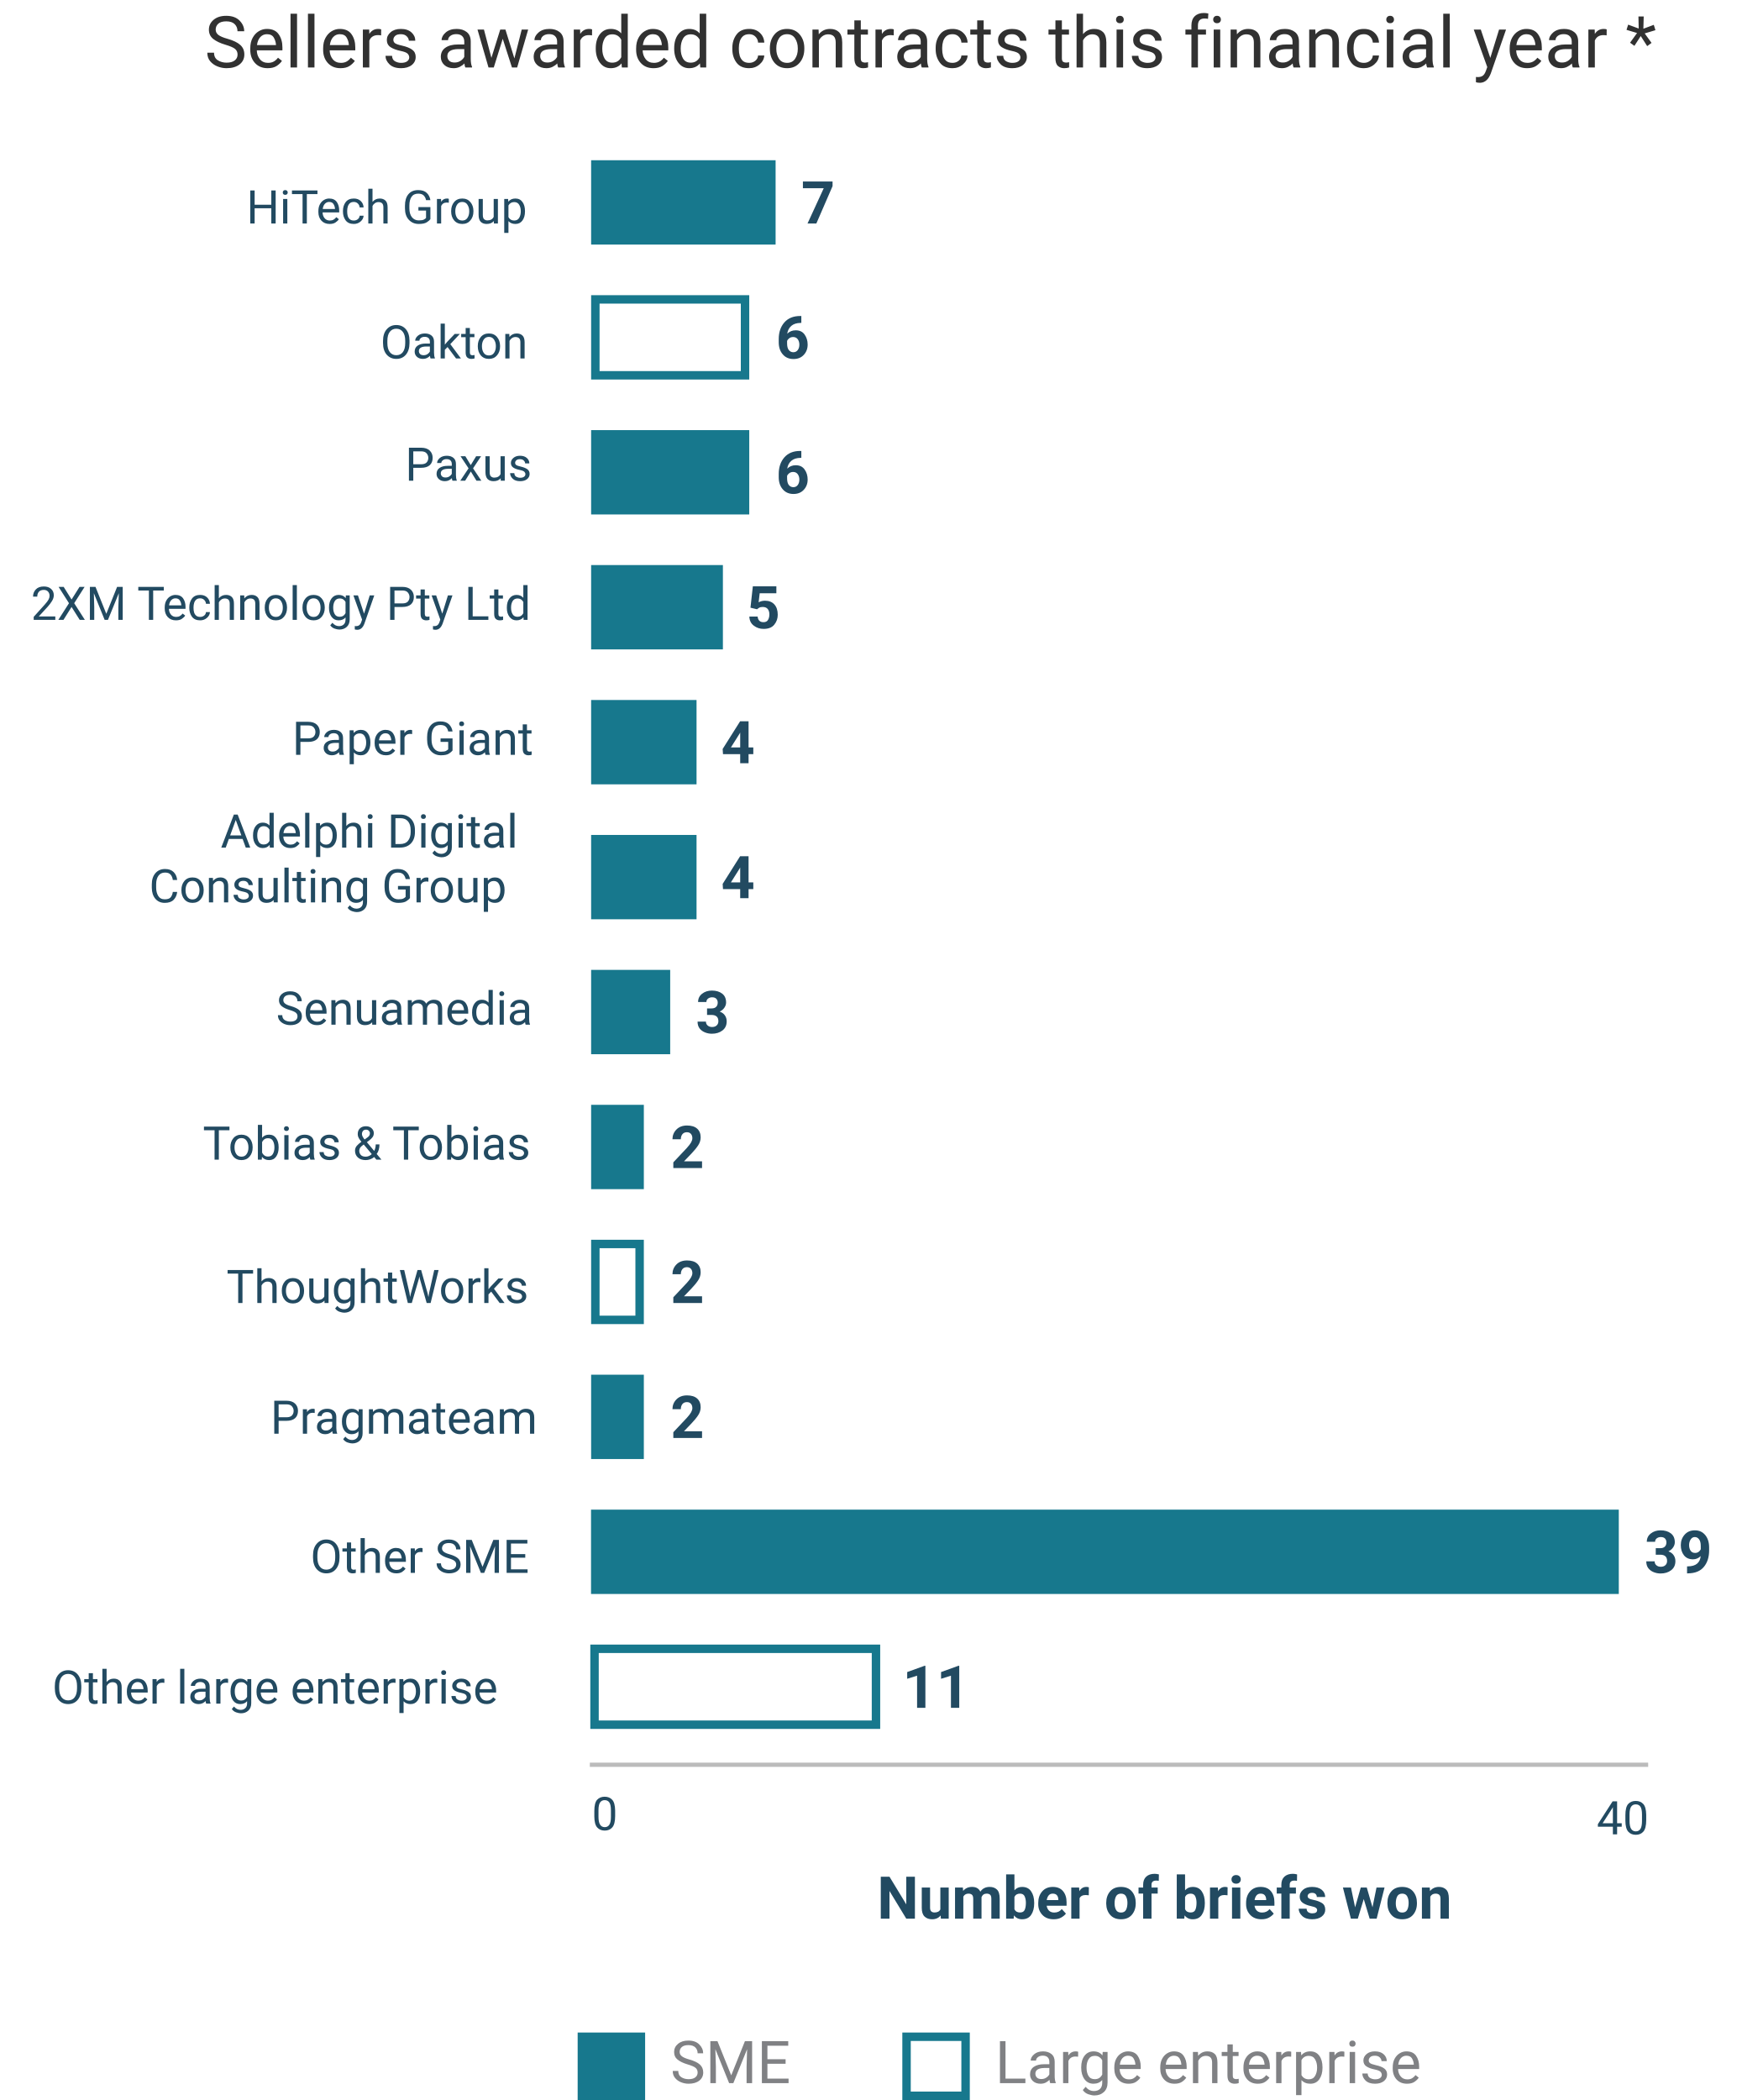
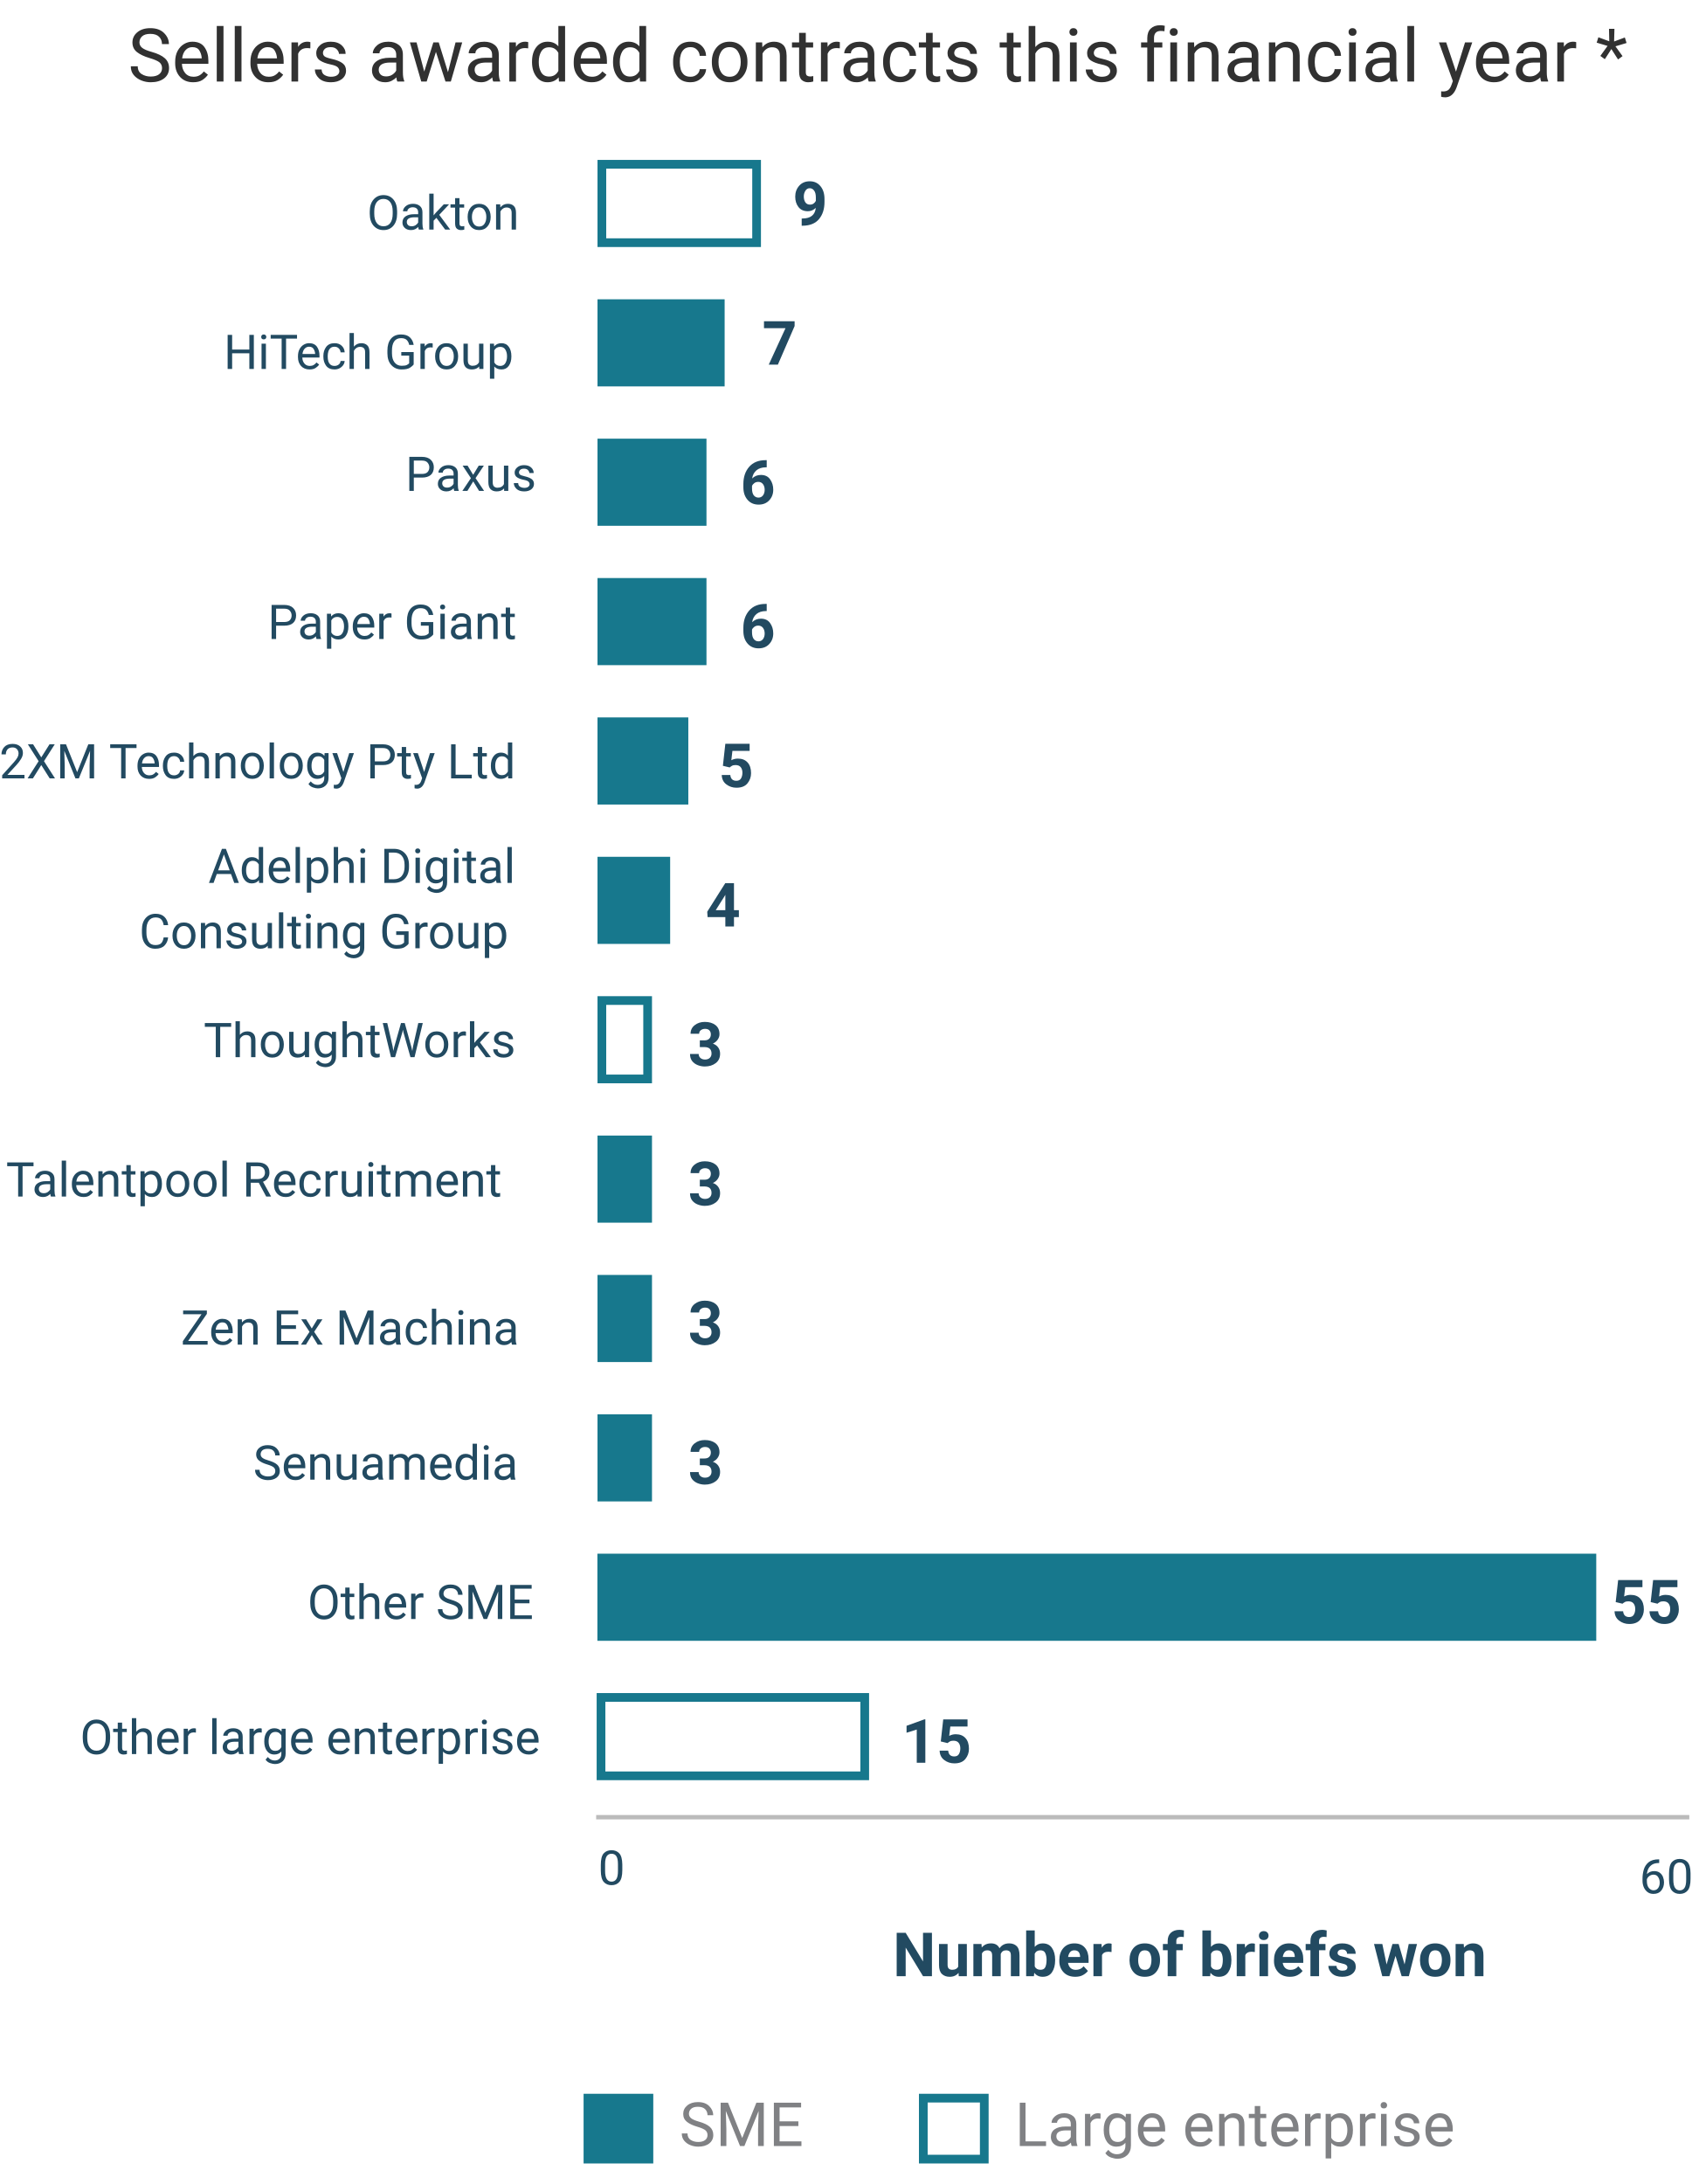
- <svg xmlns="http://www.w3.org/2000/svg" font-family="-apple-system, BlinkMacSystemFont, &quot;Segoe UI&quot;, Roboto, Helvetica, Arial, sans-serif, &quot;Apple Color Emoji&quot;, &quot;Segoe UI Emoji&quot;, &quot;Segoe UI Symbol&quot;" width="418px" height="498px" viewBox="0 0 418 498" version="1.1" style="background: #FFFFFF;">
+ <svg xmlns="http://www.w3.org/2000/svg" font-family="-apple-system, BlinkMacSystemFont, &quot;Segoe UI&quot;, Roboto, Helvetica, Arial, sans-serif, &quot;Apple Color Emoji&quot;, &quot;Segoe UI Emoji&quot;, &quot;Segoe UI Symbol&quot;" width="420px" height="540px" viewBox="0 0 390 492" version="1.1">
  <defs />
-   <g id="Symbols" stroke="none" stroke-width="1" fill="none" fill-rule="evenodd">
-     <g id="768-sellers-awarded-contracts">
-       <g>
-         <rect id="Rectangle-10-Copy-16" fill="#17788D" x="140.195" y="38" width="43.75" height="20" />
-         <text id="HiTech-Group" font-size="11" font-weight="normal" fill="#224A61">
-           <tspan x="58.452" y="53">HiTech Group</tspan>
-         </text>
-         <text id="Oakton" font-size="11" font-weight="normal" fill="#224A61">
-           <tspan x="90.201" y="85">Oakton</tspan>
-         </text>
-         <text id="Paxus" font-size="11" font-weight="normal" fill="#224A61">
-           <tspan x="96.077" y="114">Paxus</tspan>
-         </text>
-         <text id="2XM-Technology-Pty-L" font-size="11" font-weight="normal" fill="#224A61">
-           <tspan x="7.335" y="147">2XM Technology Pty Ltd</tspan>
-         </text>
-         <text id="Paper-Giant" font-size="11" font-weight="normal" fill="#224A61">
-           <tspan x="69.307" y="179">Paper Giant</tspan>
-         </text>
-         <text id="Adelphi-Digital-Cons" font-size="11" font-weight="normal" fill="#224A61">
-           <tspan x="52.319" y="201">Adelphi Digital </tspan>
-           <tspan x="35.362" y="214">Consulting Group</tspan>
-         </text>
-         <text id="Tobias-&amp;-Tobias" font-size="11" font-weight="normal" fill="#224A61">
-           <tspan x="48.107" y="275">Tobias &amp; Tobias</tspan>
-         </text>
-         <text id="Senuamedia" font-size="11" font-weight="normal" fill="#224A61">
-           <tspan x="65.478" y="243">Senuamedia</tspan>
-         </text>
-         <rect id="Rectangle-10-Copy-17" stroke="#17788D" stroke-width="2" x="141.195" y="71" width="35.5" height="18" />
-         <rect id="Rectangle-10-Copy-18" fill="#17788D" x="140.195" y="102" width="37.5" height="20" />
-         <rect id="Rectangle-10-Copy-19" fill="#17788D" x="140.195" y="134" width="31.25" height="20" />
-         <rect id="Rectangle-10-Copy-22" fill="#17788D" x="140.195" y="262" width="12.5" height="20" />
-         <rect id="Rectangle-10-Copy-23" fill="#17788D" x="140.195" y="230" width="18.75" height="20" />
-         <rect id="Rectangle-10-Copy-24" fill="#17788D" x="140.195" y="198" width="25" height="20" />
-         <rect id="Rectangle-10-Copy-25" fill="#17788D" x="140.195" y="166" width="25" height="20" />
-         <text id="7" font-size="14" font-weight="bold" fill="#224A61">
-           <tspan x="190" y="53">7</tspan>
-         </text>
-         <text id="6" font-size="14" font-weight="bold" fill="#224A61">
-           <tspan x="184" y="85">6</tspan>
-         </text>
-         <text id="6" font-size="14" font-weight="bold" fill="#224A61">
-           <tspan x="184" y="117">6</tspan>
-         </text>
-         <text id="5" font-size="14" font-weight="bold" fill="#224A61">
-           <tspan x="177" y="149">5</tspan>
-         </text>
-         <text id="4-copy-5" font-size="14" font-weight="bold" fill="#224A61">
-           <tspan x="171" y="181">4</tspan>
-         </text>
-         <text id="4" font-size="14" font-weight="bold" fill="#224A61">
-           <tspan x="171" y="213">4</tspan>
-         </text>
-         <text id="3-copy-2" font-size="14" font-weight="bold" fill="#224A61">
-           <tspan x="165" y="245">3</tspan>
-         </text>
-         <text id="2-copy-3" font-size="14" font-weight="bold" fill="#224A61">
-           <tspan x="159" y="277">2</tspan>
-         </text>
-         <text id="40" font-size="11" font-weight="normal" fill="#224A61">
-           <tspan x="378.674" y="435">40</tspan>
-         </text>
-         <text id="Number-of-briefs-won-Copy" font-size="14" font-weight="bold" fill="#224A61">
-           <tspan x="208" y="455">Number of briefs won</tspan>
-         </text>
-         <text id="0-copy" font-size="11" font-weight="normal" fill="#224A61">
-           <tspan x="140.329" y="434">0</tspan>
-         </text>
-         <text id="ThoughtWorks" font-size="11" font-weight="normal" fill="#224A61">
-           <tspan x="53.709" y="309">ThoughtWorks</tspan>
-         </text>
-         <text id="Other-SME" font-size="11" font-weight="normal" fill="#224A61">
-           <tspan x="73.599" y="373">Other SME</tspan>
-         </text>
-         <text id="Pragmateam" font-size="11" font-weight="normal" fill="#224A61">
-           <tspan x="64.14" y="340">Pragmateam</tspan>
-         </text>
-         <text id="Other-large-enterpri" font-size="11" font-weight="normal" fill="#224A61">
-           <tspan x="12.365" y="404">Other large enterprise</tspan>
-         </text>
-         <rect id="Rectangle-10-Copy-20" fill="#17788D" x="140.195" y="326" width="12.5" height="20" />
-         <rect id="Rectangle-10-Copy-26" stroke="#17788D" stroke-width="2" x="141" y="391" width="66.75" height="18" />
-         <rect id="Rectangle-10-Copy-21" stroke="#17788D" stroke-width="2" x="141.195" y="295" width="10.5" height="18" />
-         <rect id="Rectangle-10-Copy-27" fill="#17788D" x="140.17" y="358" width="243.75" height="20" />
-         <path d="M140.385,418.5 L390.385,418.5" id="Line-Copy" stroke="#BBBBBB" stroke-linecap="square" />
-         <text id="2-copy-4" font-size="14" font-weight="bold" fill="#224A61">
-           <tspan x="159" y="309">2</tspan>
-         </text>
-         <text id="39" font-size="14" font-weight="bold" fill="#224A61">
-           <tspan x="390" y="373">39</tspan>
-         </text>
-         <text id="2-copy-5" font-size="14" font-weight="bold" fill="#224A61">
-           <tspan x="159" y="341">2</tspan>
-         </text>
-         <text id="11" font-size="14" font-weight="bold" fill="#224A61">
-           <tspan x="214" y="405">11</tspan>
-         </text>
-         <text id="SME" font-size="14" font-weight="normal" fill="#808184">
-           <tspan x="159" y="494">SME</tspan>
-         </text>
-         <text id="Large-enterprise" font-size="14" font-weight="normal" fill="#808184">
-           <tspan x="236" y="494">Large enterprise</tspan>
-         </text>
-         <rect id="Rectangle-3-Copy-11" fill="#17788D" x="137" y="482" width="16" height="16" />
-         <rect id="Rectangle-3-Copy-12" stroke="#17788D" stroke-width="2" x="215" y="483" width="14" height="14" />
-         <text id="Sellers-awarded-cont" font-size="17" font-weight="normal" line-spacing="26" fill="#313131">
-           <tspan x="48.498" y="16">Sellers awarded contracts this financial year *</tspan>
-         </text>
+   <g id="Mocks" stroke="none" stroke-width="1" fill="none" fill-rule="evenodd">
+     <g id="Nov-monthly-report-greater-than-768px" transform="translate(-322, -2975)">
+       <g id="768-sellers-awarded-contracts" transform="translate(319, 2969)">
+         <g>
+           <rect id="Rectangle-10-Copy-16" stroke="#17788D" stroke-width="2" x="141.195" y="39" width="35.53" height="18" />
+           <text id="Oakton" font-size="11" font-weight="normal" fill="#224A61">
+             <tspan x="87.263" y="54">Oakton</tspan>
+           </text>
+           <text id="HiTech-Group" font-size="11" font-weight="normal" fill="#224A61">
+             <tspan x="54.365" y="86">HiTech Group</tspan>
+           </text>
+           <text id="Paxus" font-size="11" font-weight="normal" fill="#224A61">
+             <tspan x="96.077" y="114">Paxus</tspan>
+           </text>
+           <text id="Paper-Giant" font-size="11" font-weight="normal" fill="#224A61">
+             <tspan x="64.457" y="148">Paper Giant</tspan>
+           </text>
+           <text id="2XM-Technology-Pty-L" font-size="11" font-weight="normal" fill="#224A61">
+             <tspan x="2.84" y="180">2XM Technology Pty Ltd</tspan>
+           </text>
+           <text id="Adelphi-Digital-Cons" font-size="11" font-weight="normal" fill="#224A61">
+             <tspan x="50.82" y="204">Adelphi Digital </tspan>
+             <tspan x="34.948" y="219">Consulting Group</tspan>
+           </text>
+           <text id="Talentpool-Recruitme" font-size="11" font-weight="normal" fill="#224A61">
+             <tspan x="4.387" y="276">Talentpool Recruitment</tspan>
+           </text>
+           <text id="ThoughtWorks" font-size="11" font-weight="normal" fill="#224A61">
+             <tspan x="49.767" y="244">ThoughtWorks</tspan>
+           </text>
+           <rect id="Rectangle-10-Copy-17" fill="#17788D" x="140.195" y="70" width="29.19" height="20" />
+           <rect id="Rectangle-10-Copy-18" fill="#17788D" x="140.195" y="102" width="25.02" height="20" />
+           <rect id="Rectangle-10-Copy-19" fill="#17788D" x="140.195" y="134" width="25.02" height="20" />
+           <rect id="Rectangle-10-Copy-22" fill="#17788D" x="140.195" y="262" width="12.51" height="20" />
+           <rect id="Rectangle-10-Copy-23" stroke="#17788D" stroke-width="2" x="141.195" y="231" width="10.51" height="18" />
+           <rect id="Rectangle-10-Copy-24" fill="#17788D" x="140.195" y="198" width="16.68" height="20" />
+           <rect id="Rectangle-10-Copy-25" fill="#17788D" x="140.195" y="166" width="20.85" height="20" />
+           <text id="9" font-size="14" font-weight="bold" fill="#224A61">
+             <tspan x="185" y="53">9</tspan>
+           </text>
+           <text id="7" font-size="14" font-weight="bold" fill="#224A61">
+             <tspan x="178" y="85">7</tspan>
+           </text>
+           <text id="6" font-size="14" font-weight="bold" fill="#224A61">
+             <tspan x="173" y="117">6</tspan>
+           </text>
+           <text id="6" font-size="14" font-weight="bold" fill="#224A61">
+             <tspan x="173" y="150">6</tspan>
+           </text>
+           <text id="5" font-size="14" font-weight="bold" fill="#224A61">
+             <tspan x="168" y="182">5</tspan>
+           </text>
+           <text id="4" font-size="14" font-weight="bold" fill="#224A61">
+             <tspan x="165" y="214">4</tspan>
+           </text>
+           <text id="3" font-size="14" font-weight="bold" fill="#224A61">
+             <tspan x="161" y="246">3</tspan>
+           </text>
+           <text id="3" font-size="14" font-weight="bold" fill="#224A61">
+             <tspan x="161" y="278">3</tspan>
+           </text>
+           <text id="60" font-size="11" font-weight="normal" fill="#224A61">
+             <tspan x="379.421" y="436">60</tspan>
+           </text>
+           <text id="Number-of-briefs-won-Copy" font-size="14" font-weight="bold" fill="#224A61">
+             <tspan x="208" y="455">Number of briefs won</tspan>
+           </text>
+           <text id="0-copy" font-size="11" font-weight="normal" fill="#224A61">
+             <tspan x="140.329" y="434">0</tspan>
+           </text>
+           <text id="Zen-Ex-Machina" font-size="11" font-weight="normal" fill="#224A61">
+             <tspan x="44.514" y="310">Zen Ex Machina</tspan>
+           </text>
+           <text id="Other-SME" font-size="11" font-weight="normal" fill="#224A61">
+             <tspan x="73.599" y="373">Other SME</tspan>
+           </text>
+           <text id="Senuamedia" font-size="11" font-weight="normal" fill="#224A61">
+             <tspan x="61.127" y="341">Senuamedia</tspan>
+           </text>
+           <text id="Other-large-enterpri" font-size="11" font-weight="normal" fill="#224A61">
+             <tspan x="21.365" y="404">Other large enterprise</tspan>
+           </text>
+           <rect id="Rectangle-10-Copy-20" fill="#17788D" x="140.195" y="326" width="12.51" height="20" />
+           <rect id="Rectangle-10-Copy-26" stroke="#17788D" stroke-width="2" x="141" y="391" width="60.55" height="18" />
+           <rect id="Rectangle-10-Copy-21" fill="#17788D" x="140.195" y="294" width="12.51" height="20" />
+           <rect id="Rectangle-10-Copy-27" fill="#17788D" x="140.17" y="358" width="229.35" height="20" />
+           <path d="M140.385,418.5 L390.385,418.5" id="Line-Copy" stroke="#BBBBBB" stroke-linecap="square" />
+           <text id="3" font-size="14" font-weight="bold" fill="#224A61">
+             <tspan x="161" y="310">3</tspan>
+           </text>
+           <text id="55" font-size="14" font-weight="bold" fill="#224A61">
+             <tspan x="373" y="374">55</tspan>
+           </text>
+           <text id="3" font-size="14" font-weight="bold" fill="#224A61">
+             <tspan x="161" y="342">3</tspan>
+           </text>
+           <text id="15" font-size="14" font-weight="bold" fill="#224A61">
+             <tspan x="210" y="406">15</tspan>
+           </text>
+           <text id="SME" font-size="14" font-weight="normal" fill="#808184">
+             <tspan x="159" y="494">SME</tspan>
+           </text>
+           <text id="Large-enterprise" font-size="14" font-weight="normal" fill="#808184">
+             <tspan x="236" y="494">Large enterprise</tspan>
+           </text>
+           <rect id="Rectangle-3-Copy-11" fill="#17788D" x="137" y="482" width="16" height="16" />
+           <rect id="Rectangle-3-Copy-12" stroke="#17788D" stroke-width="2" x="215" y="483" width="14" height="14" />
+           <text id="Sellers-awarded-cont" font-size="17" font-weight="normal" line-spacing="26" fill="#313131">
+             <tspan x="32.364" y="20">Sellers awarded contracts this financial year *</tspan>
+           </text>
+         </g>
      </g>
    </g>
  </g>
</svg>
